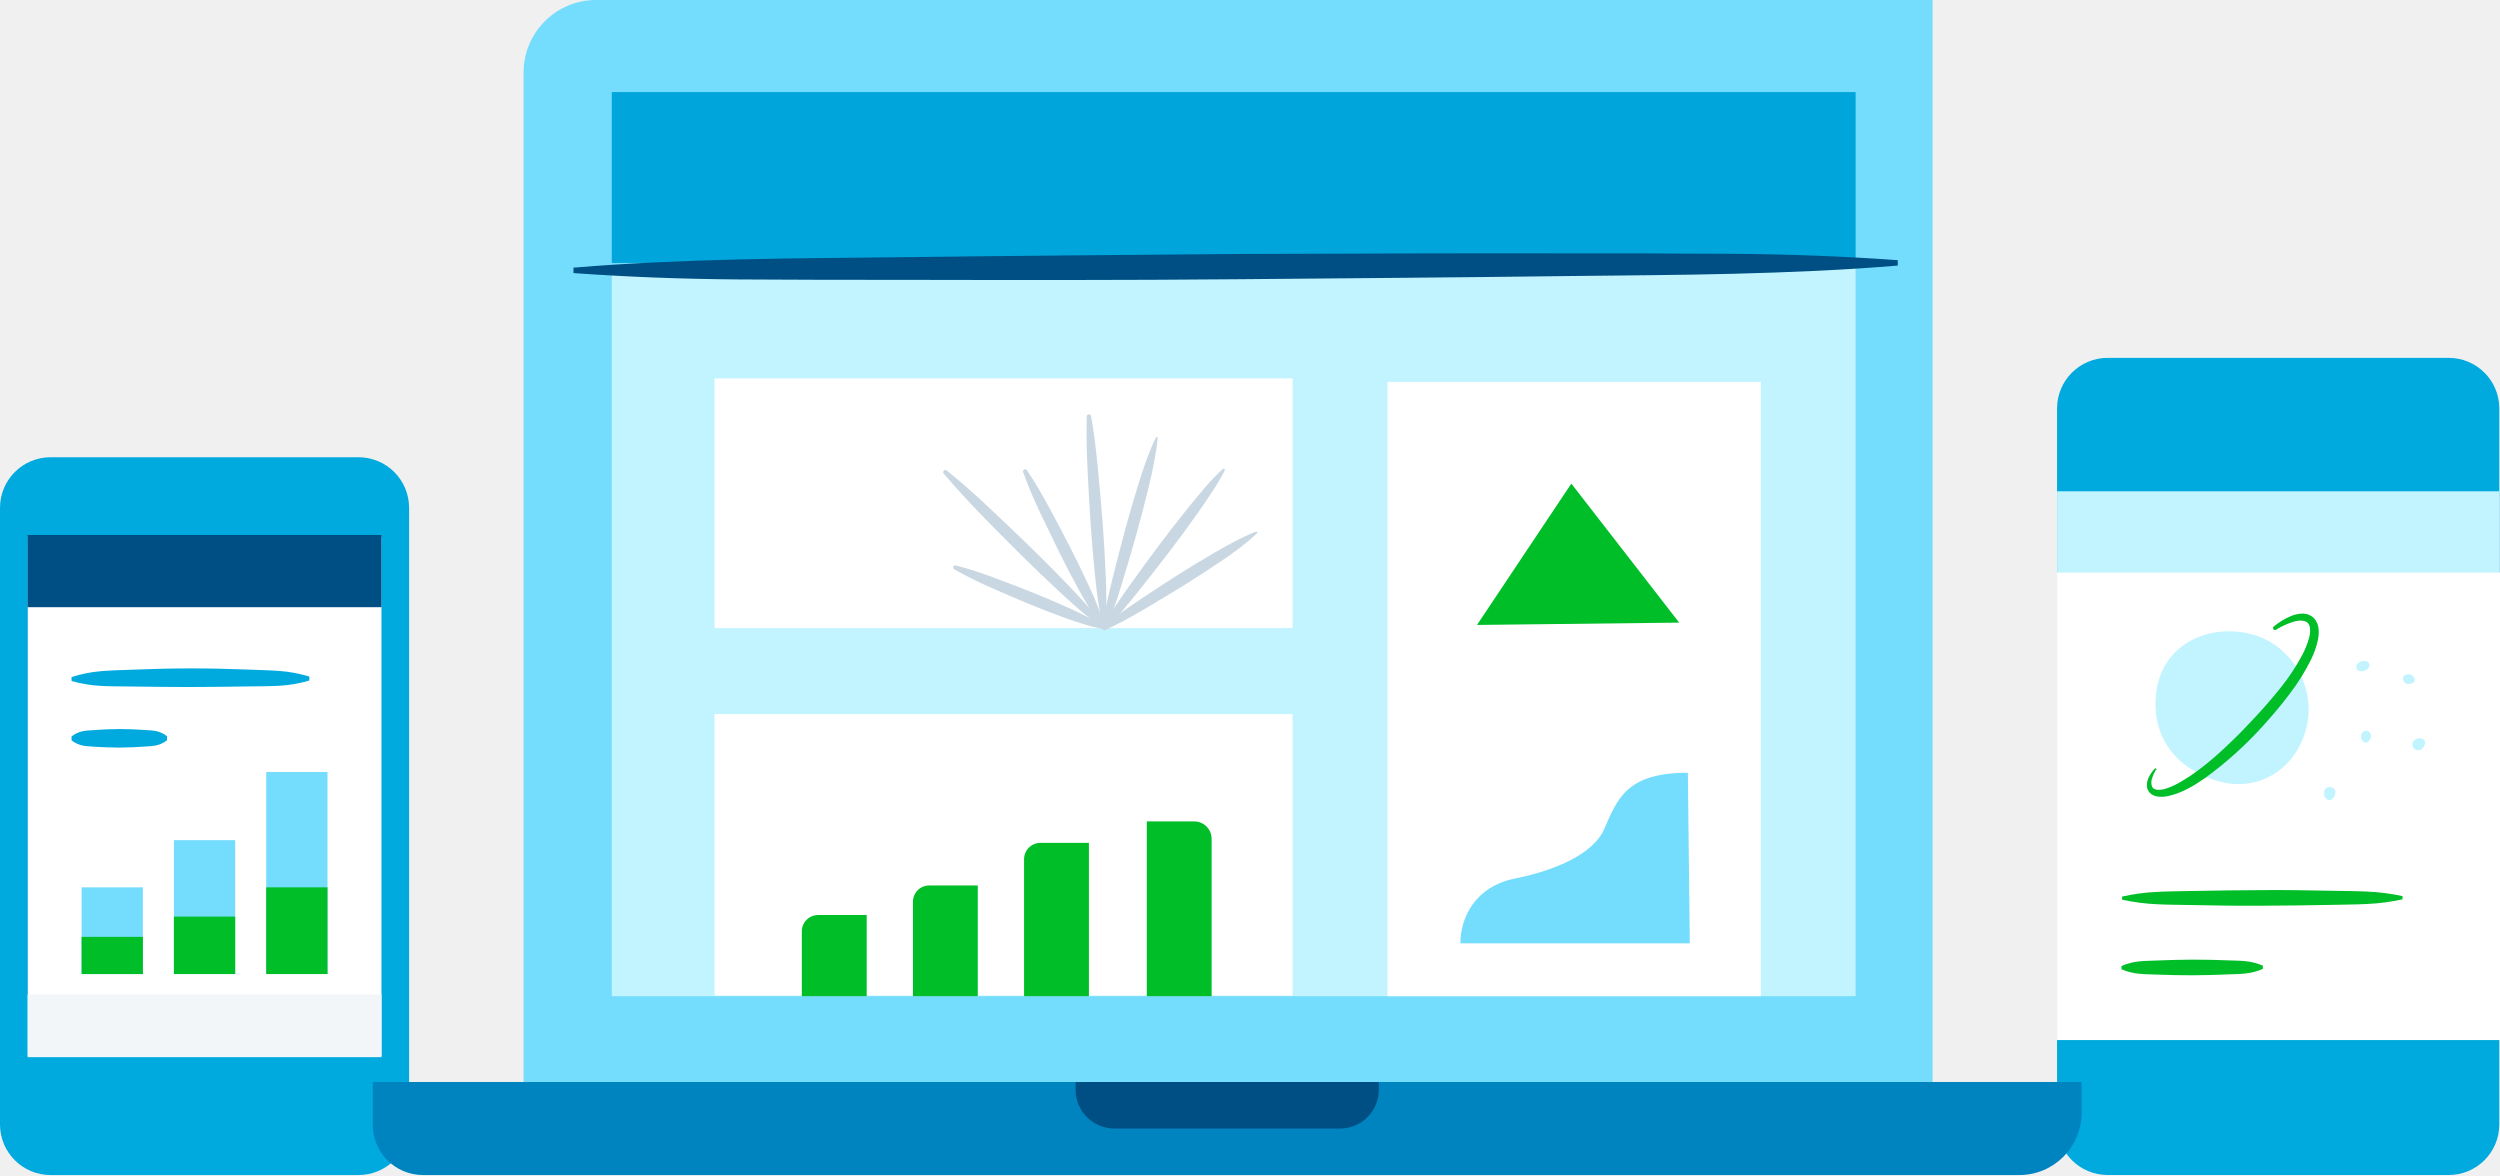
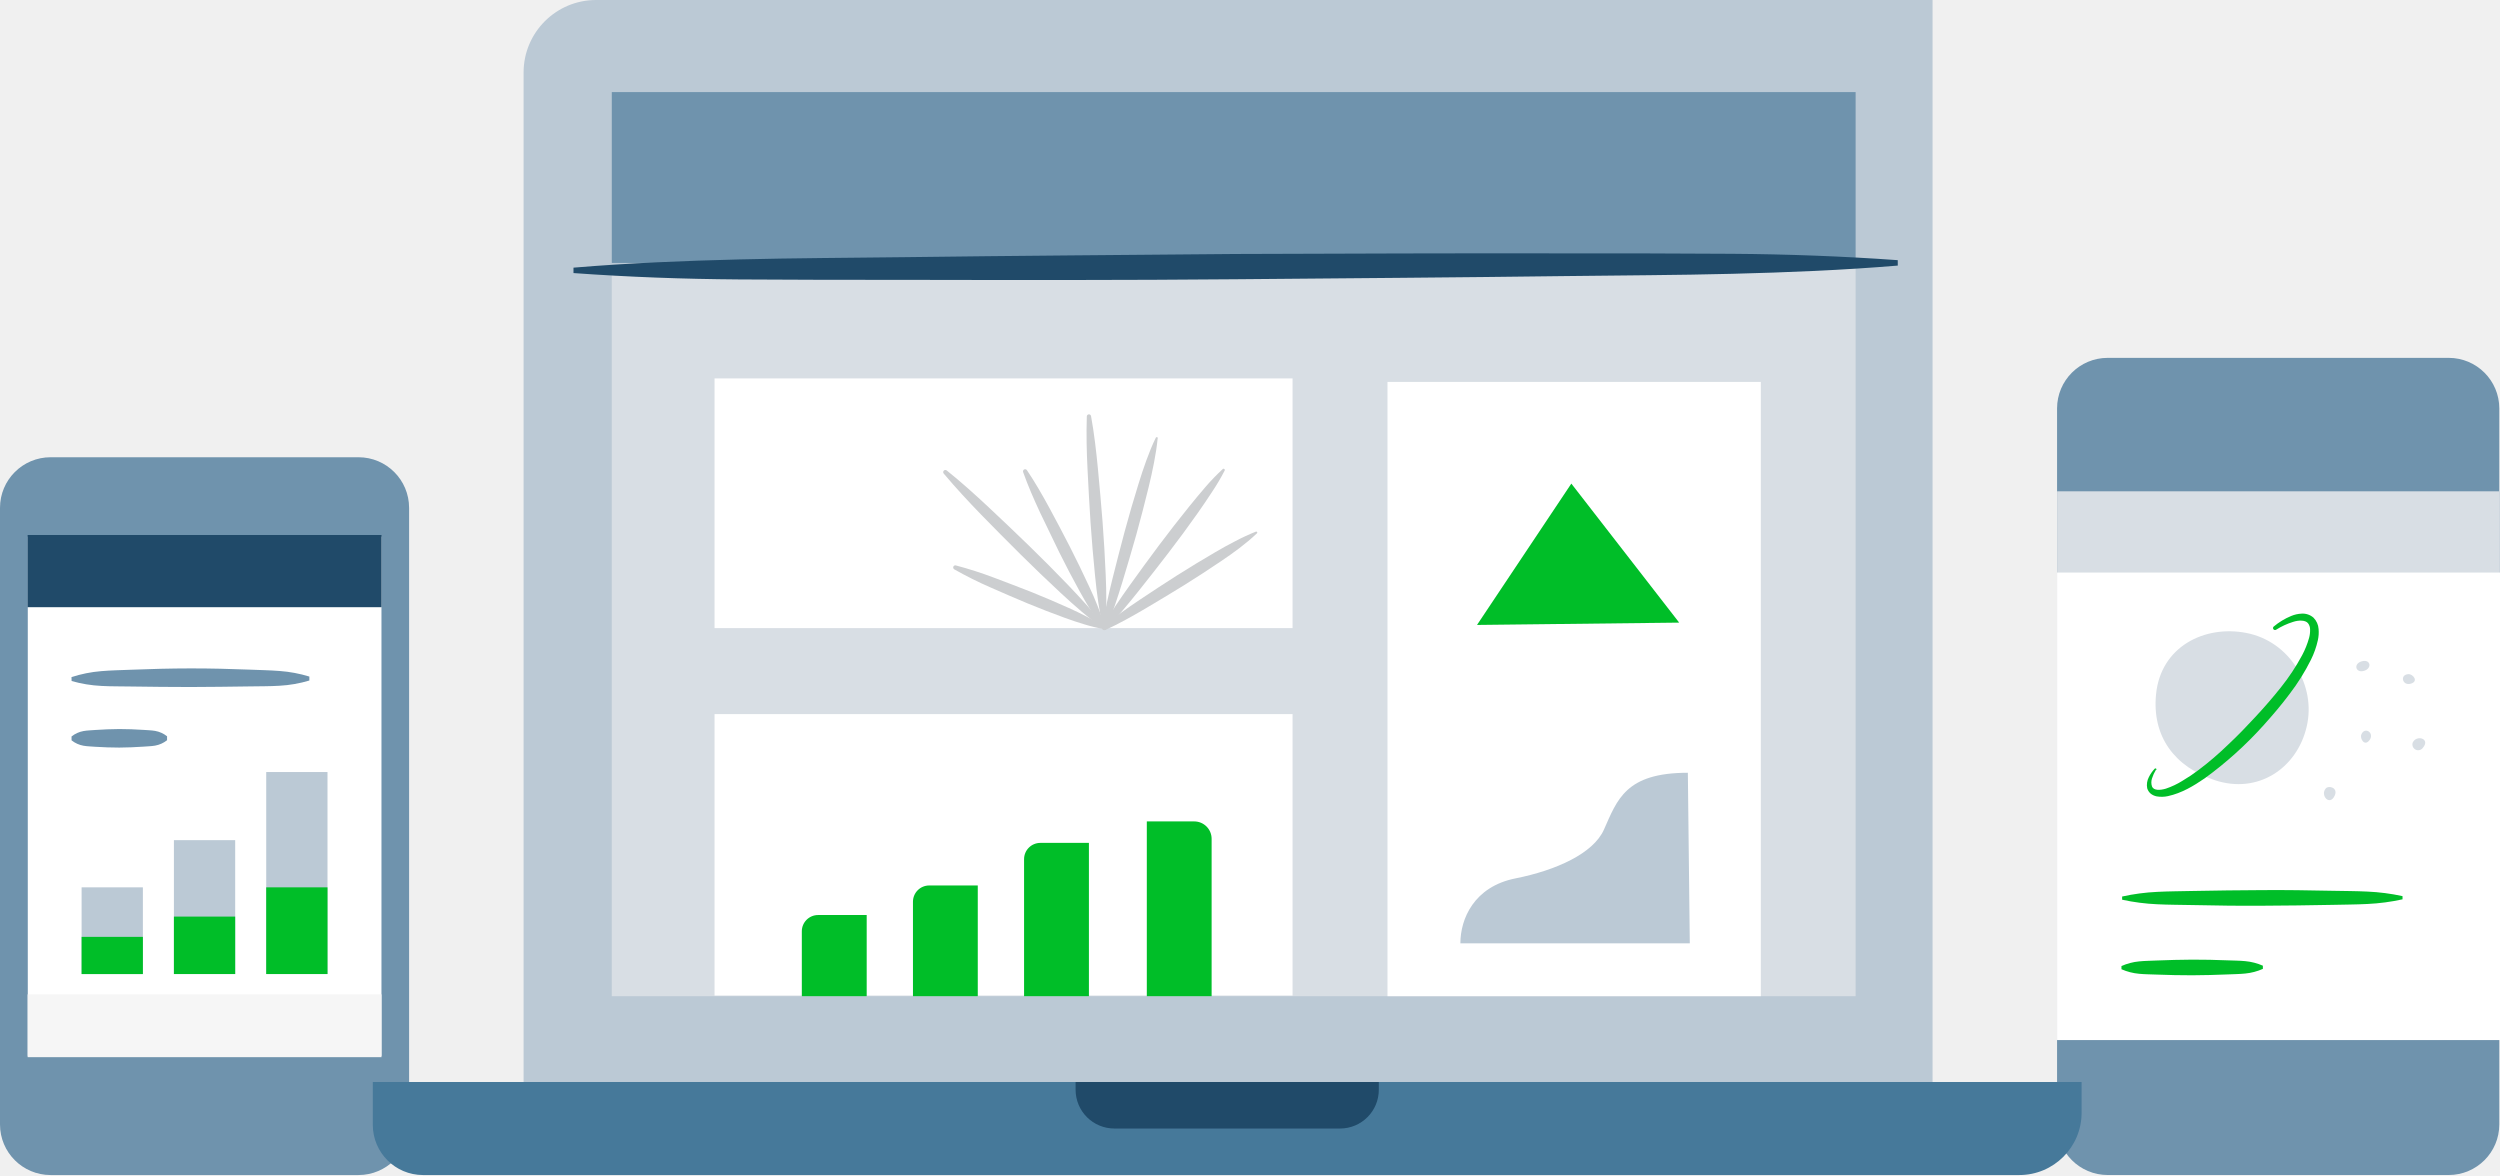
<svg xmlns="http://www.w3.org/2000/svg" viewBox="0 0 784.59 368.76">
  <defs>
-     <style>.cls-1{fill:#74dcfc}.cls-2{fill:#c2f4ff}.cls-3{fill:#00a6db}.cls-4{fill:#fff}.cls-5{fill:#00be28}.cls-6{fill:#c8d7e2}.cls-7{fill:#004f84}.cls-8{fill:#00a9de}.cls-9{fill:#f3f6f8}.cls-10{fill:#ddf8ff}.cls-11{fill:#0084c0}</style>
+     <style>.cls-1{fill:#BBC9D5}.cls-2{fill:#D8DEE4}.cls-3{fill:#6F93AD}.cls-4{fill:#fff}.cls-5{fill:#00be28}.cls-6{fill:#CCCED0}.cls-7{fill:#204A69}.cls-8{fill:#6F93AD}.cls-9{fill:#F6F6F6}.cls-10{fill:#ddf8ff}.cls-11{fill:#46799A}</style>
  </defs>
  <g id="Layer_2" data-name="Layer 2">
    <g id="Layer_1-2" data-name="Layer 1">
      <path class="cls-1" d="M187.08 0h419.43v341.62H164.32V22.76A22.76 22.76 0 0 1 187.08 0z" />
      <path class="cls-2" d="M192 312.64V83.67h390.36v228.97H213.1" />
      <path class="cls-3" d="M192 82.52V28.9h390.36v53.62H213.1" />
      <path class="cls-4" d="M552.61 139.11v173.53H435.44V119.86h117.17M388.97 312.43H224.25v-88.32h181.4v88.32" />
      <path class="cls-5" d="M272 312.64h-20.36v-20.37a5.1 5.1 0 0 1 5.11-5.1H272zM306.86 312.64h-20.34V283a5.11 5.11 0 0 1 5.11-5.11h15.23zM341.74 312.64h-20.35v-43a5.11 5.11 0 0 1 5.11-5.11h15.24zM359.91 312.64h20.34v-49.39a5.46 5.46 0 0 0-5.46-5.46h-14.88z" />
      <path class="cls-4" d="M388.97 197.12H224.25v-78.36h181.4v78.36" />
      <path class="cls-1" d="M529.71 242.52c-19.56 0-22.15 8.45-26.34 17.85-3.33 7.48-15 12.76-27.76 15.3-13 2.59-17.29 12.67-17.29 20.39h72z" />
      <path class="cls-5" d="M463.54 196.13l29.6-44.36 33.85 43.63" />
      <path class="cls-6" d="M346.2 197.14c-.66-2.73-1.13-5.48-1.54-8.24s-.73-5.52-1-8.28l-.77-8.3-.64-8.31c-.36-5.54-.66-11.09-.94-16.64s-.41-11.1-.23-16.69a.67.67 0 0 1 1.33-.09c1 5.5 1.62 11 2.16 16.55s1 11.06 1.45 16.6l.56 8.31.43 8.33c.12 2.77.2 5.55.19 8.34s-.08 5.57-.34 8.38a.34.34 0 0 1-.37.3.33.33 0 0 1-.29-.26z" />
      <path class="cls-6" d="M346.23 197.27a66.21 66.21 0 0 1-3.94-5.73c-1.22-2-2.36-4-3.47-6l-3.26-6.07-3.13-6.14q-3-6.18-6-12.43c-1.94-4.17-3.79-8.38-5.34-12.75a.67.67 0 0 1 .41-.85.67.67 0 0 1 .78.25c2.59 3.84 4.87 7.84 7.07 11.88s4.33 8.11 6.43 12.2l3.07 6.17 2.95 6.23c1 2.09 1.9 4.19 2.74 6.34a66.27 66.27 0 0 1 2.27 6.58.34.34 0 0 1-.6.3z" />
      <path class="cls-6" d="M346.29 197.36c-2.39-1.71-4.66-3.56-6.88-5.45s-4.39-3.84-6.52-5.82l-6.35-6-6.25-6.09q-6.19-6.15-12.29-12.4c-4.05-4.18-8-8.43-11.78-12.92a.67.67 0 0 1 .94-1c4.56 3.65 8.88 7.56 13.13 11.53s8.46 8 12.64 12.05l6.21 6.14 6.1 6.24q3 3.13 5.95 6.41c1.93 2.18 3.82 4.42 5.57 6.78a.34.34 0 0 1-.07.47.35.35 0 0 1-.4.06z" />
      <path class="cls-6" d="M346.4 197.43a53.41 53.41 0 0 1-6.2-1.52c-2-.59-4-1.28-6-2l-5.91-2.22-5.87-2.35c-3.89-1.62-7.75-3.3-11.61-5a122.08 122.08 0 0 1-11.33-5.66.68.68 0 0 1-.25-.92.66.66 0 0 1 .75-.31 121.94 121.94 0 0 1 12.02 3.86c3.94 1.48 7.88 3 11.79 4.53l5.84 2.42 5.79 2.54c1.92.87 3.83 1.77 5.7 2.76a52.74 52.74 0 0 1 5.49 3.25.33.33 0 0 1 .09.47.34.34 0 0 1-.3.15z" />
      <path class="cls-6" d="M363.32 137.55c-.25 2.61-.67 5.17-1.16 7.71s-1.05 5.06-1.66 7.57l-1.89 7.5-2 7.47q-2.11 7.44-4.36 14.84c-1.51 4.93-3.11 9.84-5.05 14.66a.67.67 0 0 1-1.28-.36c.8-5.12 1.94-10.16 3.18-15.17s2.54-10 3.87-15l2.09-7.45 2.23-7.41c.76-2.46 1.56-4.92 2.45-7.35s1.84-4.84 3-7.2a.34.34 0 0 1 .64.17z" />
      <path class="cls-6" d="M384.35 147.67c-1.2 2.34-2.54 4.58-4 6.77s-2.86 4.34-4.37 6.45l-4.55 6.32-4.67 6.22q-4.74 6.18-9.59 12.26c-3.24 4.05-6.56 8.05-10.16 11.83a.68.68 0 0 1-.95 0 .67.67 0 0 1-.11-.83c2.66-4.49 5.6-8.78 8.61-13s6.09-8.41 9.19-12.57l4.72-6.18 4.84-6.1c1.62-2 3.28-4 5-6s3.51-3.85 5.44-5.64a.34.34 0 0 1 .48 0 .35.35 0 0 1 .12.47z" />
      <path class="cls-6" d="M394.43 167.42A67 67 0 0 1 389 172c-1.88 1.43-3.8 2.78-5.75 4.09l-5.88 3.9-5.94 3.78q-6 3.69-12.07 7.28c-4.05 2.38-8.16 4.67-12.45 6.67a.66.66 0 0 1-.89-.32.67.67 0 0 1 .18-.8c3.67-3 7.52-5.7 11.42-8.32s7.84-5.18 11.8-7.71l6-3.72 6.06-3.6c2-1.18 4.08-2.33 6.18-3.4a66.44 66.44 0 0 1 6.47-3 .35.35 0 0 1 .44.2.34.34 0 0 1-.14.37z" />
      <path class="cls-7" d="M595.59 83.35c-17.31 1.45-34.62 2.14-51.93 2.58s-34.63.49-51.94.71c-34.63.45-69.26.69-103.89 1s-69.27.26-103.9.19c-17.31 0-34.63 0-52-.13s-34.63-.75-51.95-2V84c17.3-1.45 34.62-2.14 51.93-2.58s34.63-.49 51.94-.71c34.63-.45 69.26-.69 103.89-1 34.63-.12 69.26-.26 103.9-.19 17.31 0 34.63 0 51.94.13s34.64.75 52 2z" />
      <rect class="cls-8" x="-48.44" y="191.94" width="225.27" height="128.39" rx="15.88" ry="15.88" transform="rotate(90 64.195 256.135)" />
      <path class="cls-4" d="M8.72 168.42h111v162.95h-111z" />
      <path class="cls-7" d="M8.67 167.9h111.06v22.66H8.67z" />
      <path class="cls-9" d="M8.67 312.07h111.06v19.71H8.67z" />
      <path class="cls-1" d="M25.61 278.48h19.23v27.21H25.61zM54.58 263.67h19.23v42.02H54.58zM83.55 242.29h19.23v63.4H83.55z" />
      <path class="cls-5" d="M25.61 294.02h19.23v11.68H25.61zM54.58 287.66h19.23v18.03H54.58zM83.55 278.48h19.23v27.21H83.55z" />
      <path class="cls-10" d="M22.46 231.75l29.97-.06" />
      <path class="cls-8" d="M22.45 231.13a8.38 8.38 0 0 1 3.75-1.7c1.25-.22 2.5-.23 3.74-.34 2.5-.16 5-.28 7.5-.29s5 .11 7.49.26c1.25.1 2.5.11 3.75.32a8.35 8.35 0 0 1 3.75 1.69v1.24a8.43 8.43 0 0 1-3.74 1.69c-1.25.22-2.5.22-3.75.33-2.49.16-5 .28-7.49.29s-5-.11-7.5-.25c-1.24-.11-2.49-.11-3.74-.33a8.35 8.35 0 0 1-3.75-1.69z" />
      <path class="cls-10" d="M22.46 213.11c44.25-.85 55.63-.16 74.63-.16" />
      <path class="cls-8" d="M22.44 212.5a40.79 40.79 0 0 1 9.31-1.87c3.11-.27 6.22-.31 9.33-.44 6.22-.25 12.45-.41 18.69-.42s12.47.15 18.69.39c3.11.14 6.22.17 9.32.42a42.51 42.51 0 0 1 9.31 1.75v1.24a39.74 39.74 0 0 1-9.35 1.64c-3.12.2-6.23.15-9.34.21q-9.33.15-18.63.19c-6.2 0-12.41-.07-18.63-.16-3.1-.07-6.21 0-9.32-.18a41.22 41.22 0 0 1-9.35-1.54z" />
      <rect class="cls-8" x="586.75" y="171.15" width="256.45" height="138.79" rx="15.88" ry="15.88" transform="rotate(90 714.98 240.54)" />
      <path class="cls-2" d="M645.59 154.19h138.79v172.14H645.59z" />
      <path class="cls-4" d="M645.59 179.69h139v146.72h-139z" />
      <path class="cls-2" d="M723.9 228.13c-3.06 13-15.27 21.21-28.81 16.72-12.66-4.19-19.76-13.75-18.44-27 1.49-14.9 15.18-21.74 28.28-19.22 13.68 2.62 22.07 16.52 18.97 29.5z" />
      <path class="cls-5" d="M676.61 241.59a12.53 12.53 0 0 0-1.23 2.7 3.92 3.92 0 0 0 0 2.55c.53 1.3 2.57 1.2 4.33.67A24.28 24.28 0 0 0 685 245a51.24 51.24 0 0 0 5-3.36 97.56 97.56 0 0 0 9.24-7.92c3-2.79 5.82-5.74 8.6-8.74s5.46-6.07 8-9.27a66.4 66.4 0 0 0 6.65-10.07 26.87 26.87 0 0 0 2.17-5.4 9 9 0 0 0 .33-2.66 3.15 3.15 0 0 0-.66-2c-.83-1-2.88-1-4.68-.41a22.45 22.45 0 0 0-5.39 2.5.63.63 0 0 1-.73-1 21 21 0 0 1 5.49-3.34 9.55 9.55 0 0 1 3.35-.75 5.13 5.13 0 0 1 3.69 1.27 5.57 5.57 0 0 1 1.6 3.57 11.46 11.46 0 0 1-.23 3.49 26.79 26.79 0 0 1-2.18 6.16 65.79 65.79 0 0 1-6.72 10.75c-2.51 3.37-5.23 6.55-8 9.64a118.7 118.7 0 0 1-18.62 16.81c-3.47 2.37-7.16 4.63-11.56 5.59a9.2 9.2 0 0 1-3.52.07 4.51 4.51 0 0 1-1.81-.81 3.54 3.54 0 0 1-1.15-1.73 5.32 5.32 0 0 1 .52-3.51 10.85 10.85 0 0 1 1.85-2.65.31.31 0 0 1 .44 0 .3.3 0 0 1 .06.39z" />
      <path class="cls-2" d="M741.21 207.54c-2.76.77-1.93 3.78.7 3s2.09-3.77-.7-3zM755.88 211.57c-2.86.12-1.93 3.77.7 3s.65-3.06-.7-3zM741.06 230.54c1.07-2.65 4.2-.54 2.62 1.68s-3.13-.43-2.62-1.68zM757.16 233.14c1.07-2.65 5.71-1.41 3.26 1.51a1.82 1.82 0 0 1-3.26-1.51zM729.94 247.41c-1.92 2.12 1.21 5.75 2.78 2.27 1.12-2.49-1.87-3.27-2.78-2.27z" />
      <path class="cls-10" d="M753.97 281.72l-88.18.12" />
      <path class="cls-5" d="M754 282.24a64.91 64.91 0 0 1-11 1.46c-3.67.19-7.35.19-11 .28-7.35.17-14.7.21-22 .27s-14.7-.06-22-.21c-3.67-.08-7.35-.07-11-.25a64.84 64.84 0 0 1-11-1.43v-1a65.17 65.17 0 0 1 11-1.46c3.68-.19 7.35-.19 11-.28 7.34-.17 14.69-.21 22-.27s14.7.06 22 .21c3.68.08 7.35.07 11 .25a65.1 65.1 0 0 1 11 1.43z" />
      <path class="cls-10" d="M710.17 303.55l-44.38.11" />
      <path class="cls-5" d="M710.17 304.07a17.79 17.79 0 0 1-5.54 1.46c-1.85.19-3.7.19-5.55.28-3.7.15-7.4.26-11.1.27s-7.39-.08-11.09-.22c-1.85-.08-3.7-.07-5.55-.25a17.78 17.78 0 0 1-5.55-1.43v-1a17.72 17.72 0 0 1 5.54-1.46c1.85-.19 3.7-.18 5.55-.28 3.7-.15 7.39-.25 11.09-.27s7.4.08 11.1.22c1.85.08 3.7.07 5.55.25a17.78 17.78 0 0 1 5.55 1.43z" />
      <path class="cls-11" d="M117 339.58h536.28v9.64a19.55 19.55 0 0 1-19.55 19.55h-501A15.75 15.75 0 0 1 117 353v-13.42z" />
      <path class="cls-7" d="M420.56 354.17h-70.83A12.16 12.16 0 0 1 337.56 342v-2.43h95.16V342a12.16 12.16 0 0 1-12.16 12.17z" />
    </g>
  </g>
</svg>
